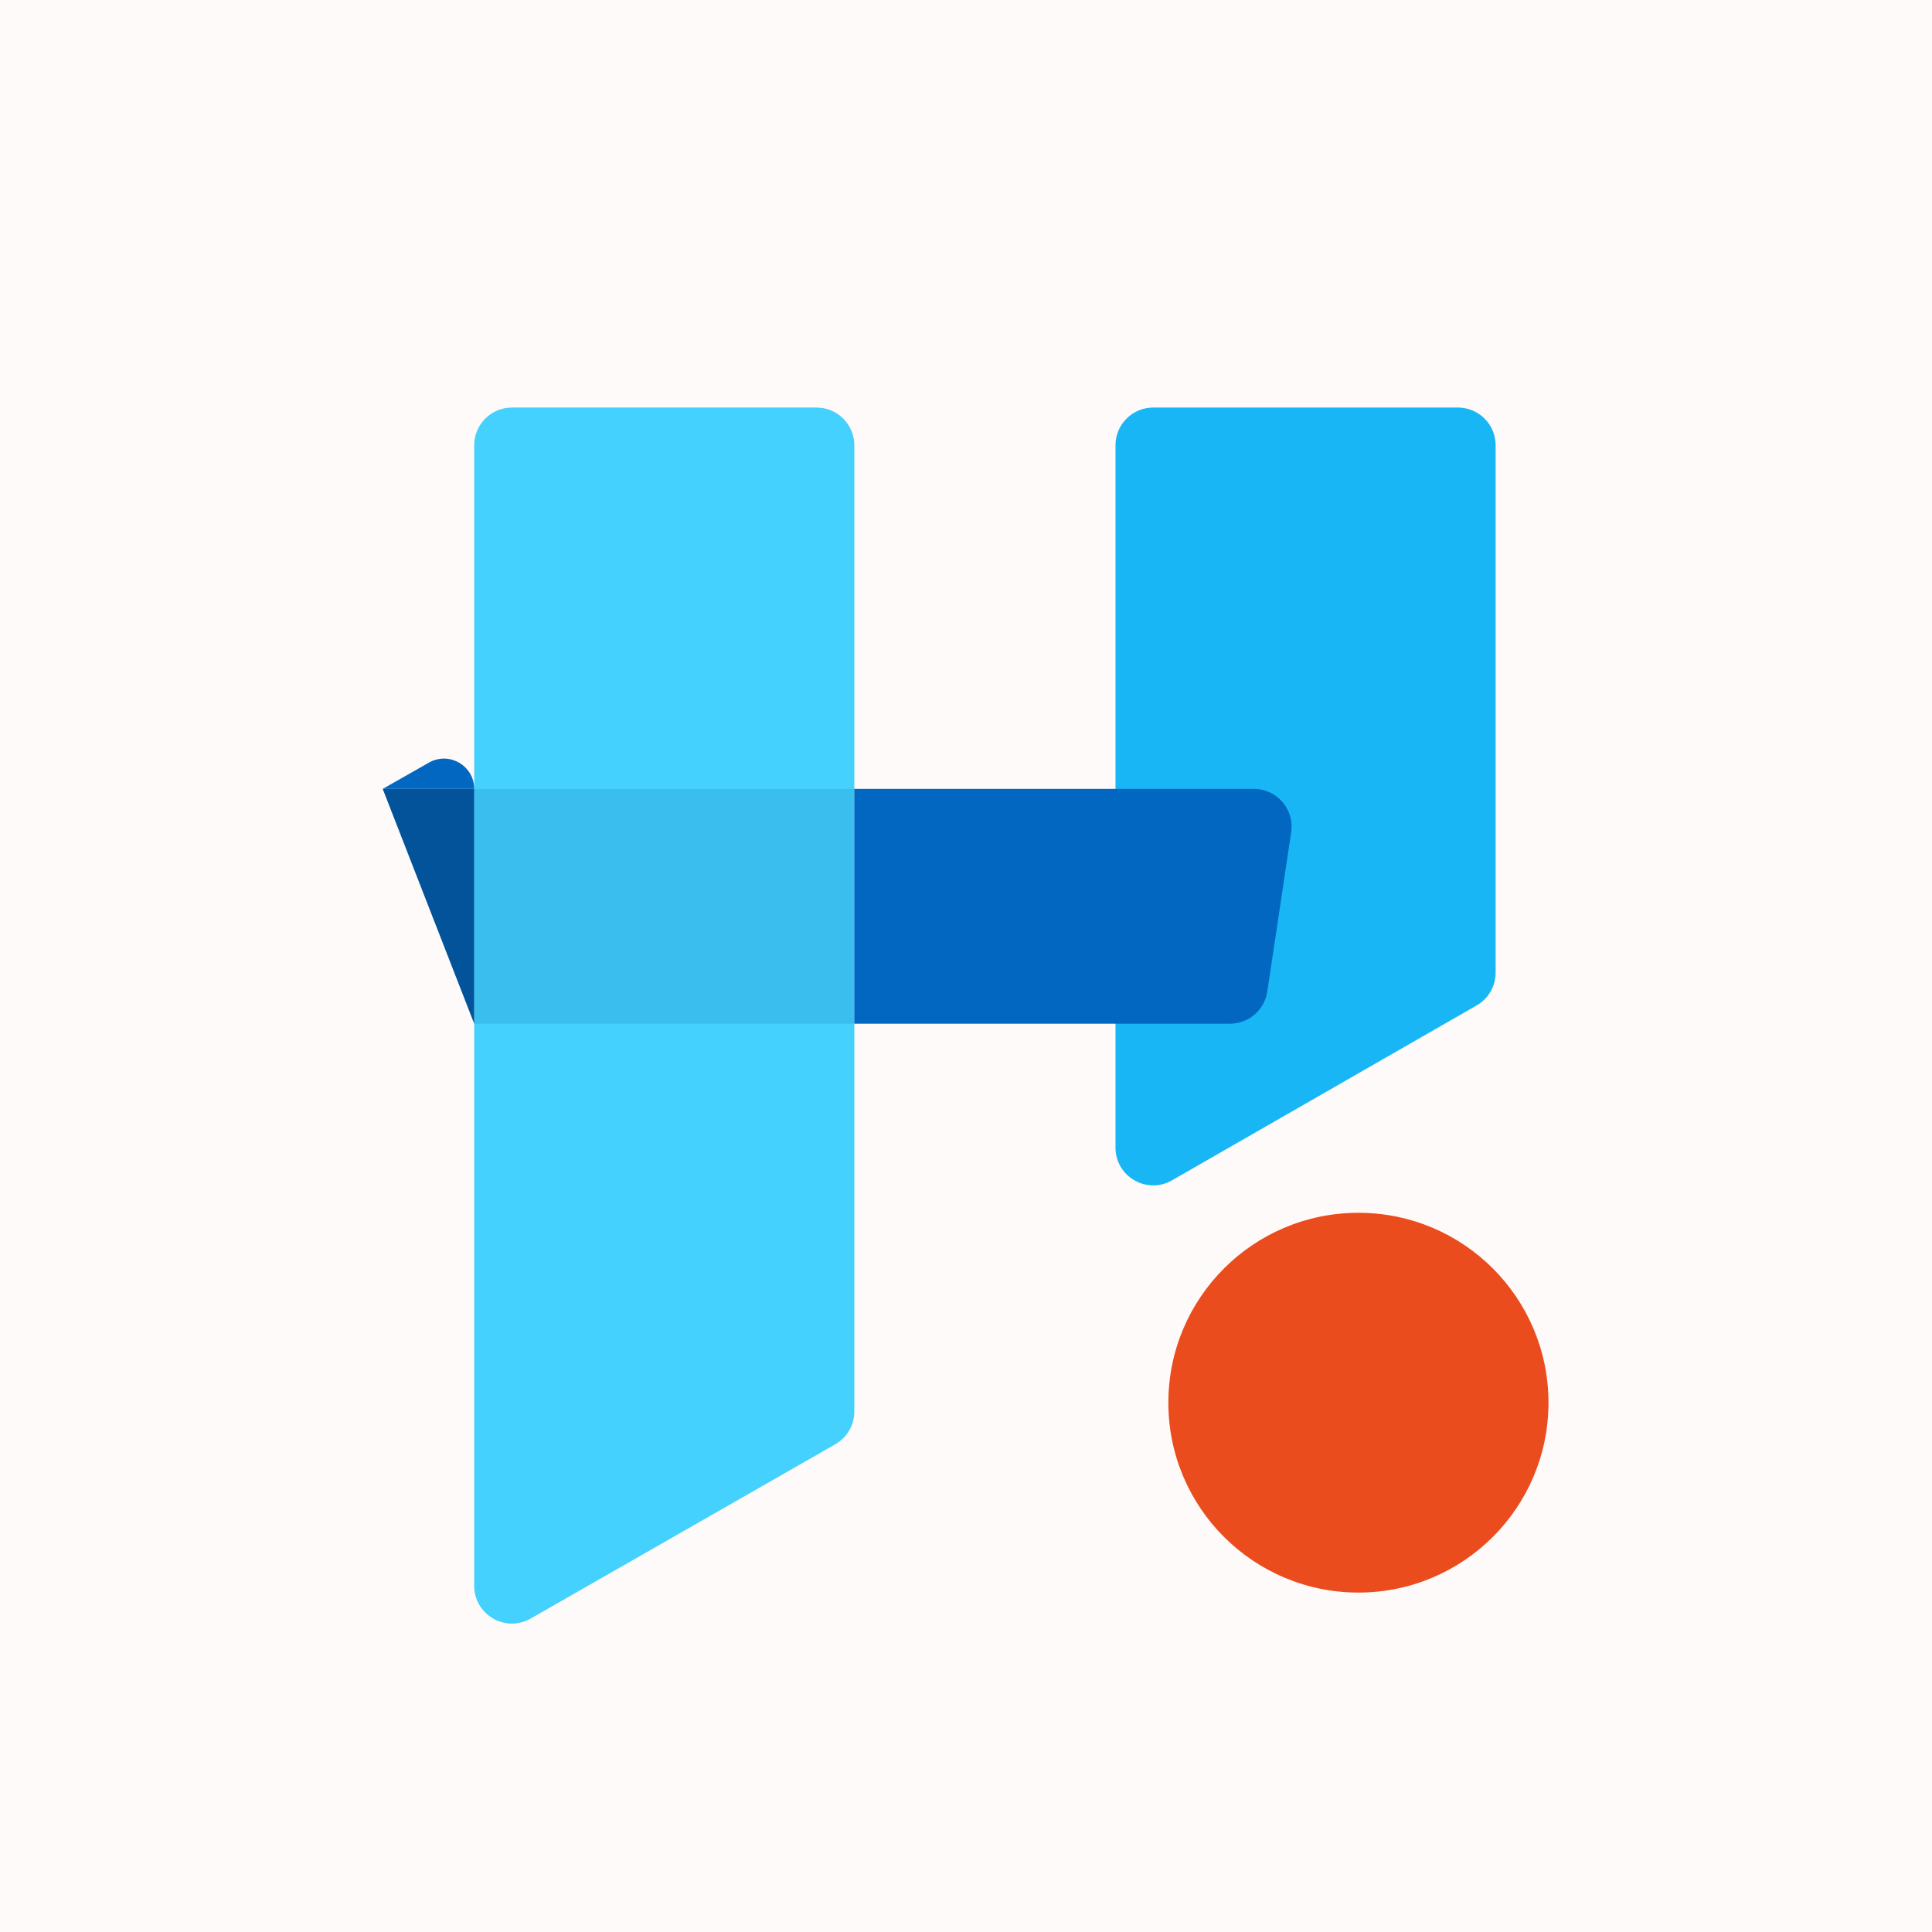
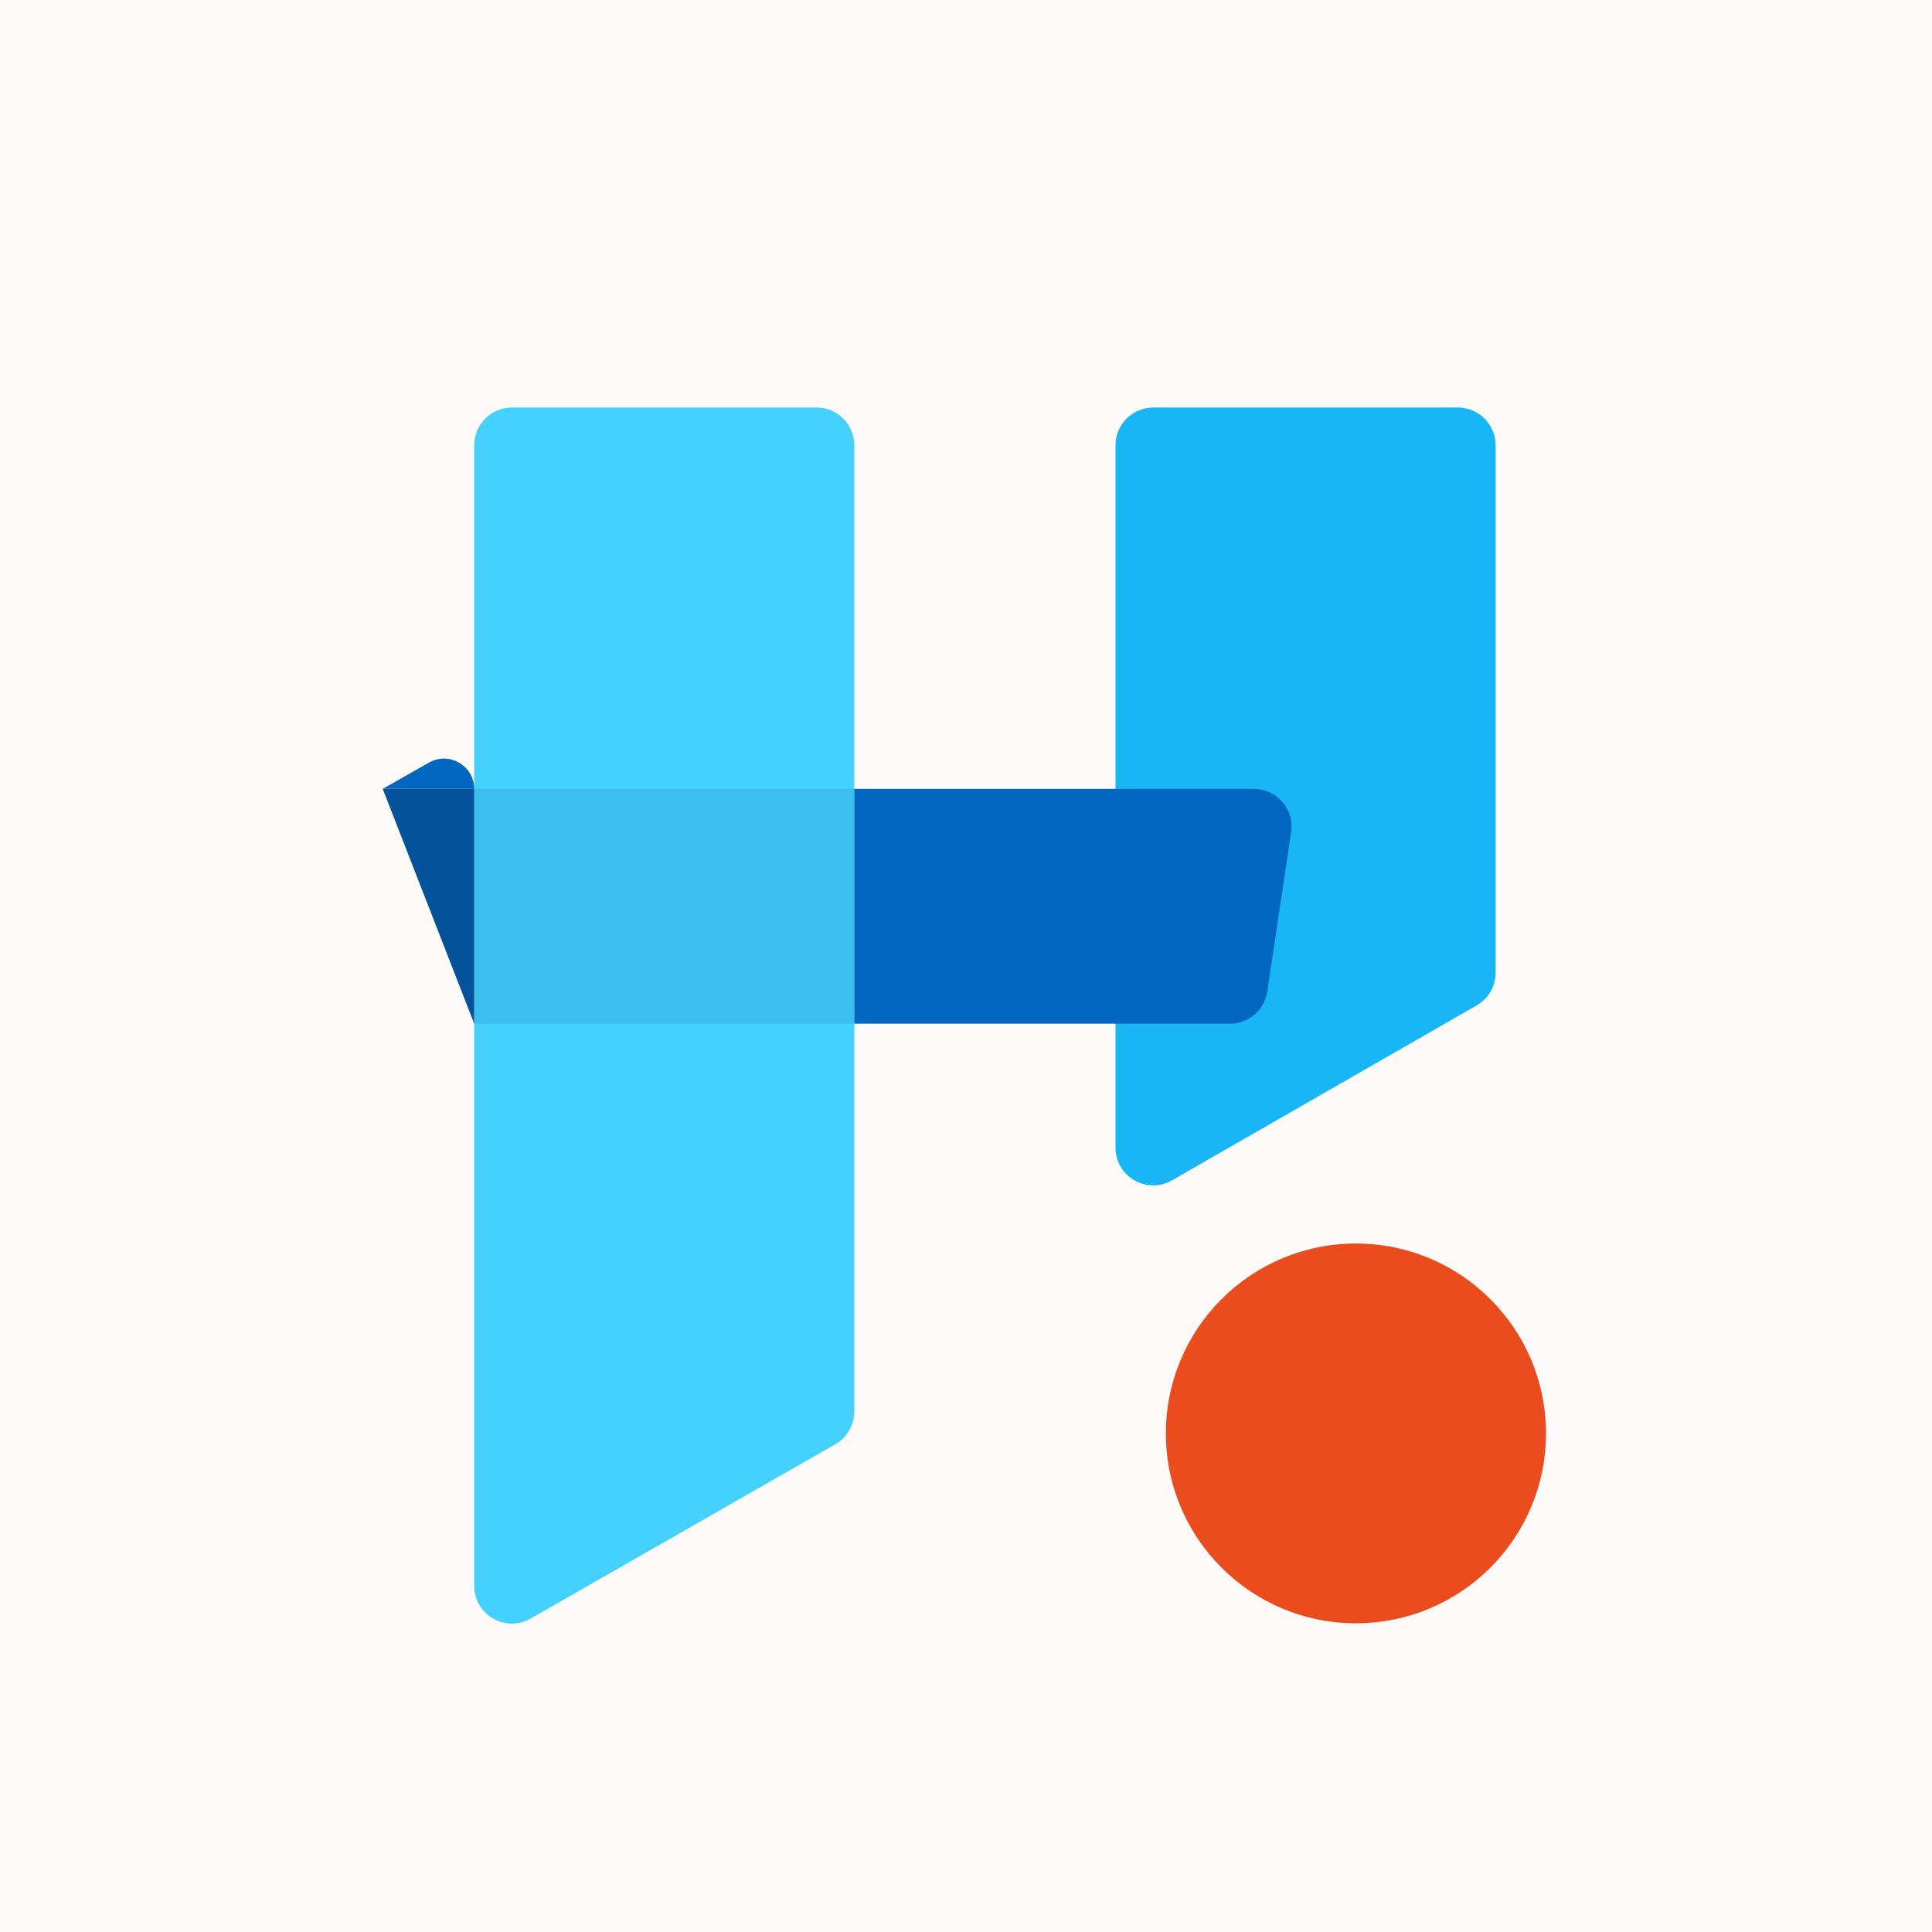
<svg xmlns="http://www.w3.org/2000/svg" width="1024" height="1024" viewBox="0 0 1024 1024" fill="none">
  <rect width="1024" height="1024" fill="#FFFAFA" />
-   <path d="M820.726 743.451C820.726 799.036 775.624 844.096 719.988 844.096C664.351 844.096 619.249 799.036 619.249 743.451C619.249 687.865 664.351 642.805 719.988 642.805C775.624 642.805 820.726 687.865 820.726 743.451Z" fill="#EA4C1D" />
+   <path d="M819.414 759.738C819.414 815.323 774.312 860.383 718.675 860.383C663.039 860.383 617.937 815.323 617.937 759.738C617.937 704.152 663.039 659.092 718.675 659.092C774.312 659.092 819.414 704.152 819.414 759.738Z" fill="#EA4C1D" />
  <path d="M251.331 236C251.331 224.954 260.286 216 271.331 216H432.809C443.854 216 452.809 224.954 452.809 236V748.138C452.809 755.311 448.967 761.936 442.74 765.498L281.263 857.877C267.93 865.504 251.331 855.878 251.331 840.517V236Z" fill="#45D1FD" />
  <path d="M591.235 236C591.235 224.954 600.19 216 611.235 216H772.713C783.758 216 792.713 224.954 792.713 236V410.192V515.546C792.713 522.708 788.882 529.324 782.671 532.89L621.194 625.604C607.86 633.259 591.235 623.634 591.235 608.259V525.872V236Z" fill="#19B6F6" />
  <path d="M251.331 418.127L251.331 542.577H452.809V418.127H251.331Z" fill="#3ABEEE" />
  <path d="M651.917 542.577C661.818 542.577 670.229 535.333 671.696 525.541L684.353 441.091C686.165 429 676.801 418.127 664.574 418.127H452.809V542.577H651.917Z" fill="#0267C0" />
  <path d="M202.843 418.127L251.331 542.577L251.331 418.127H202.843Z" fill="#02539A" />
  <path d="M251.331 418.127V418.127C251.331 405.829 238.06 398.108 227.37 404.185L202.843 418.127H251.331Z" fill="#0267C0" />
</svg>
